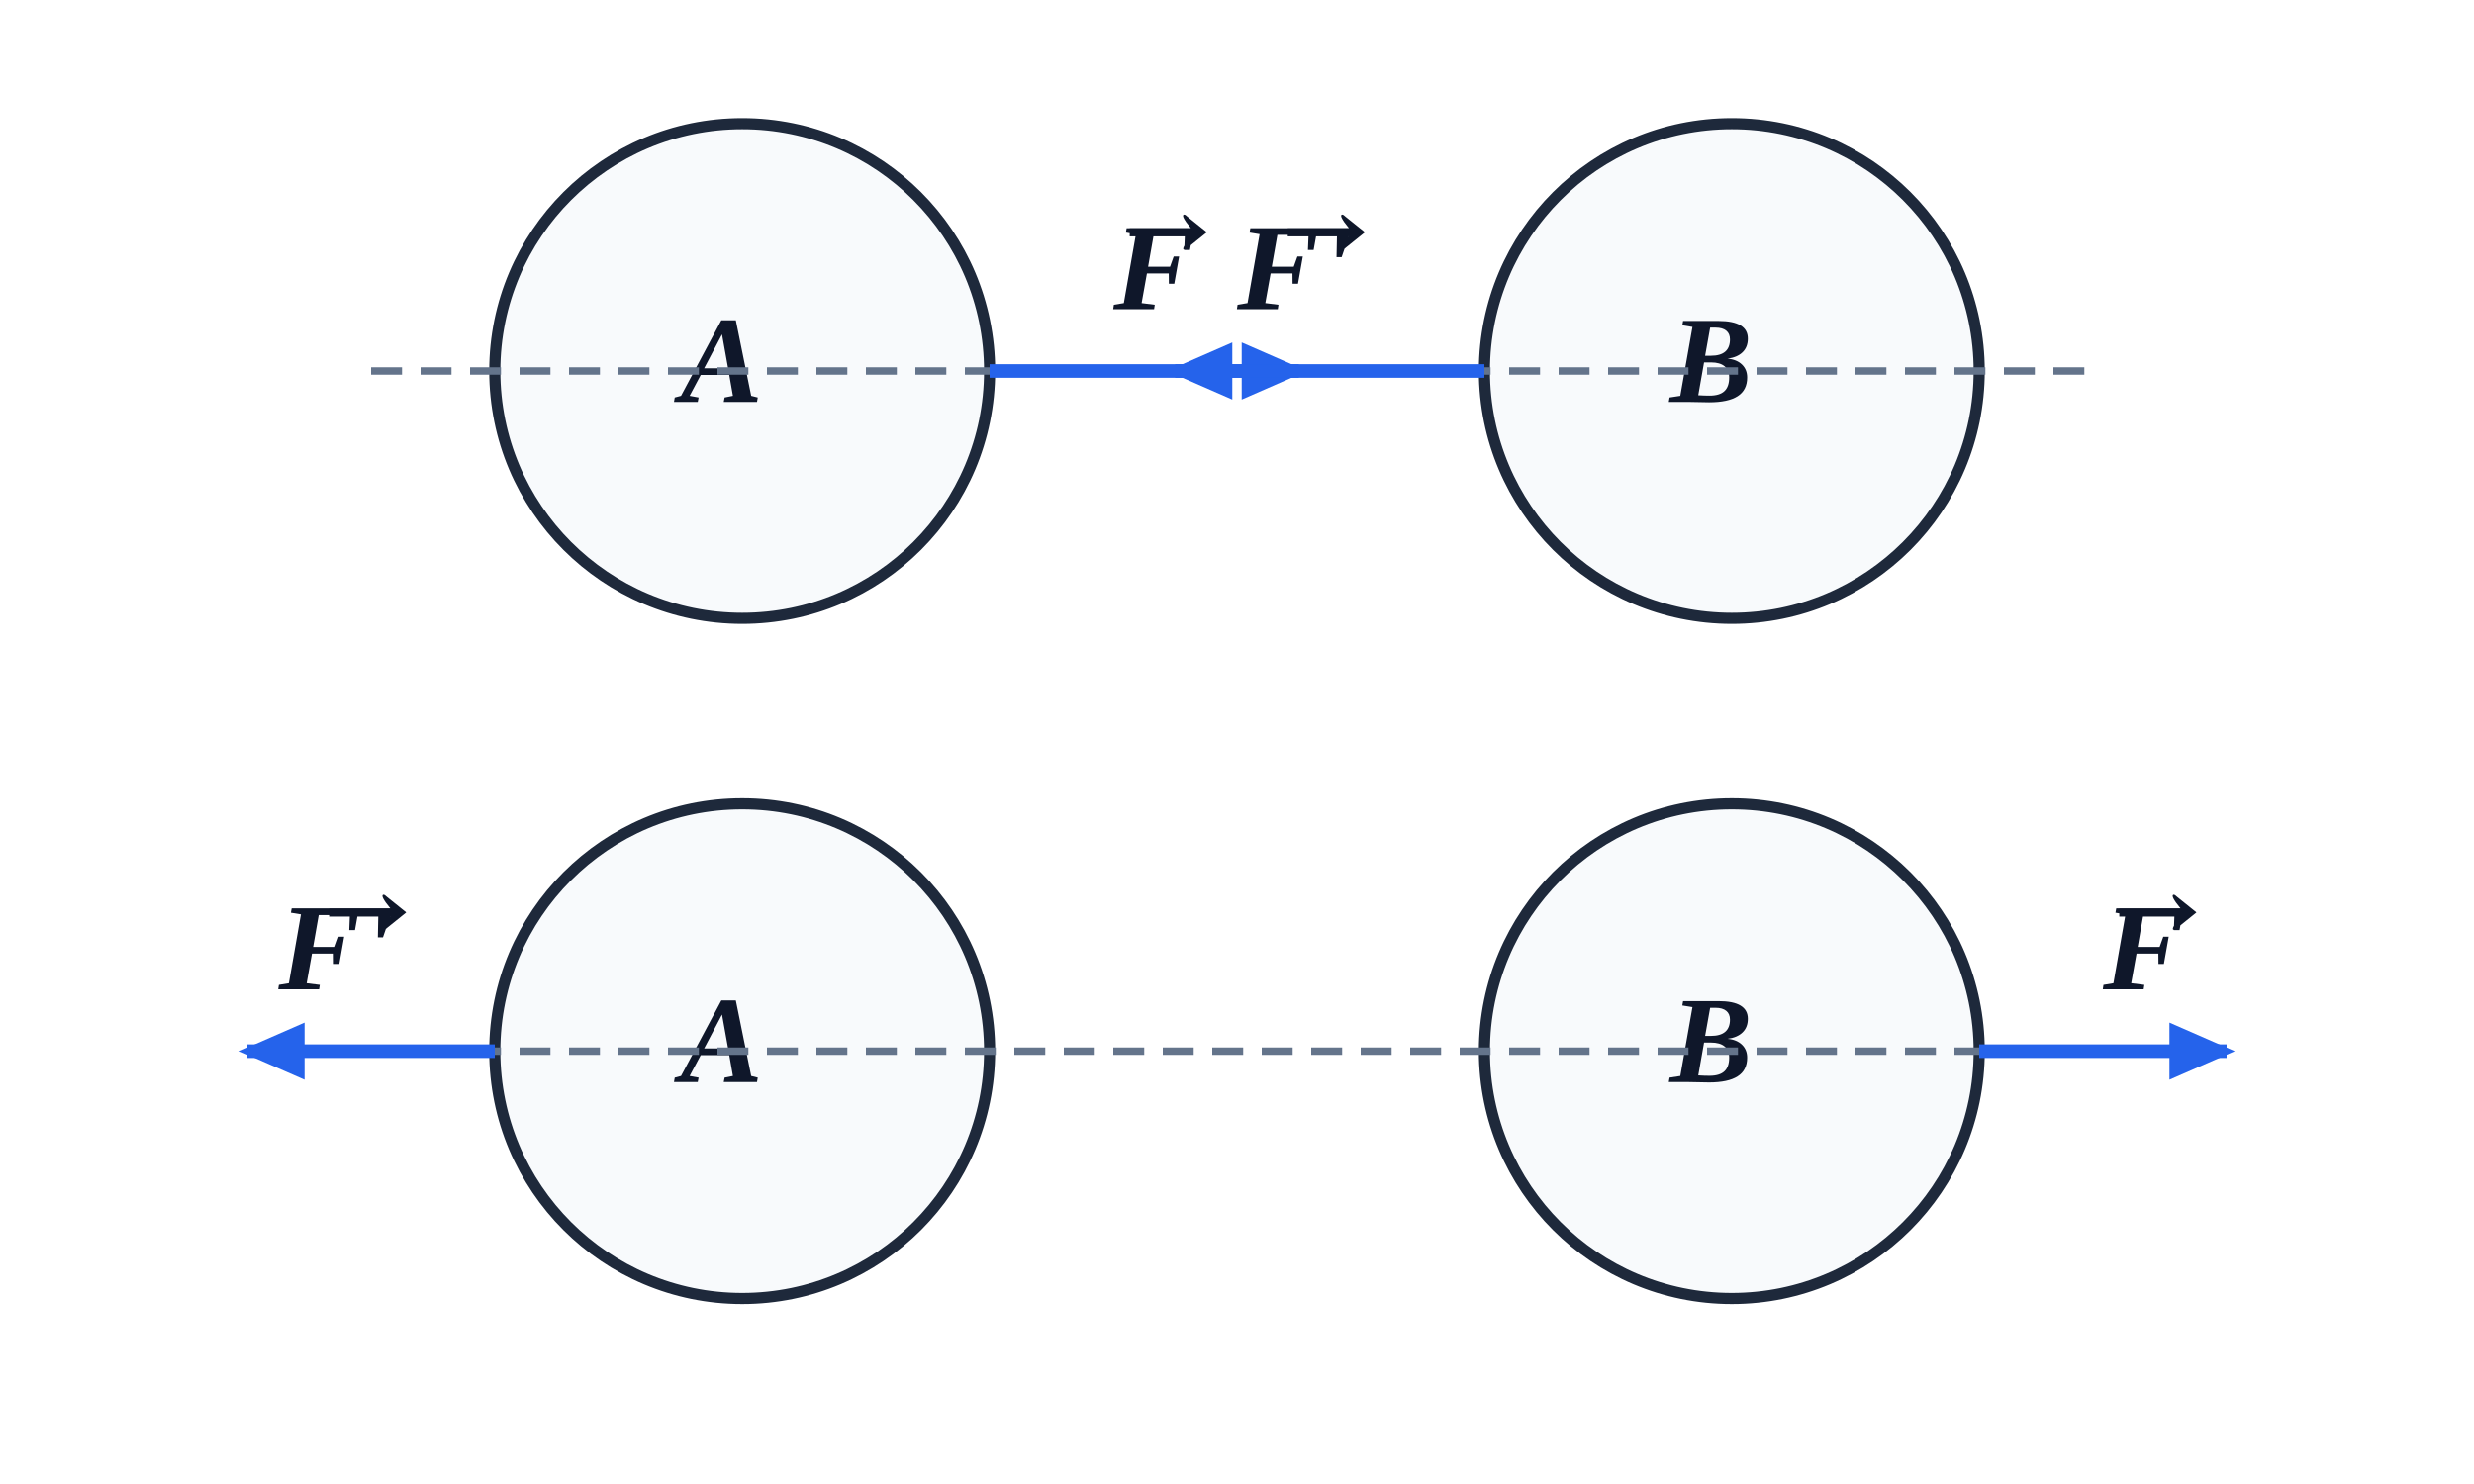
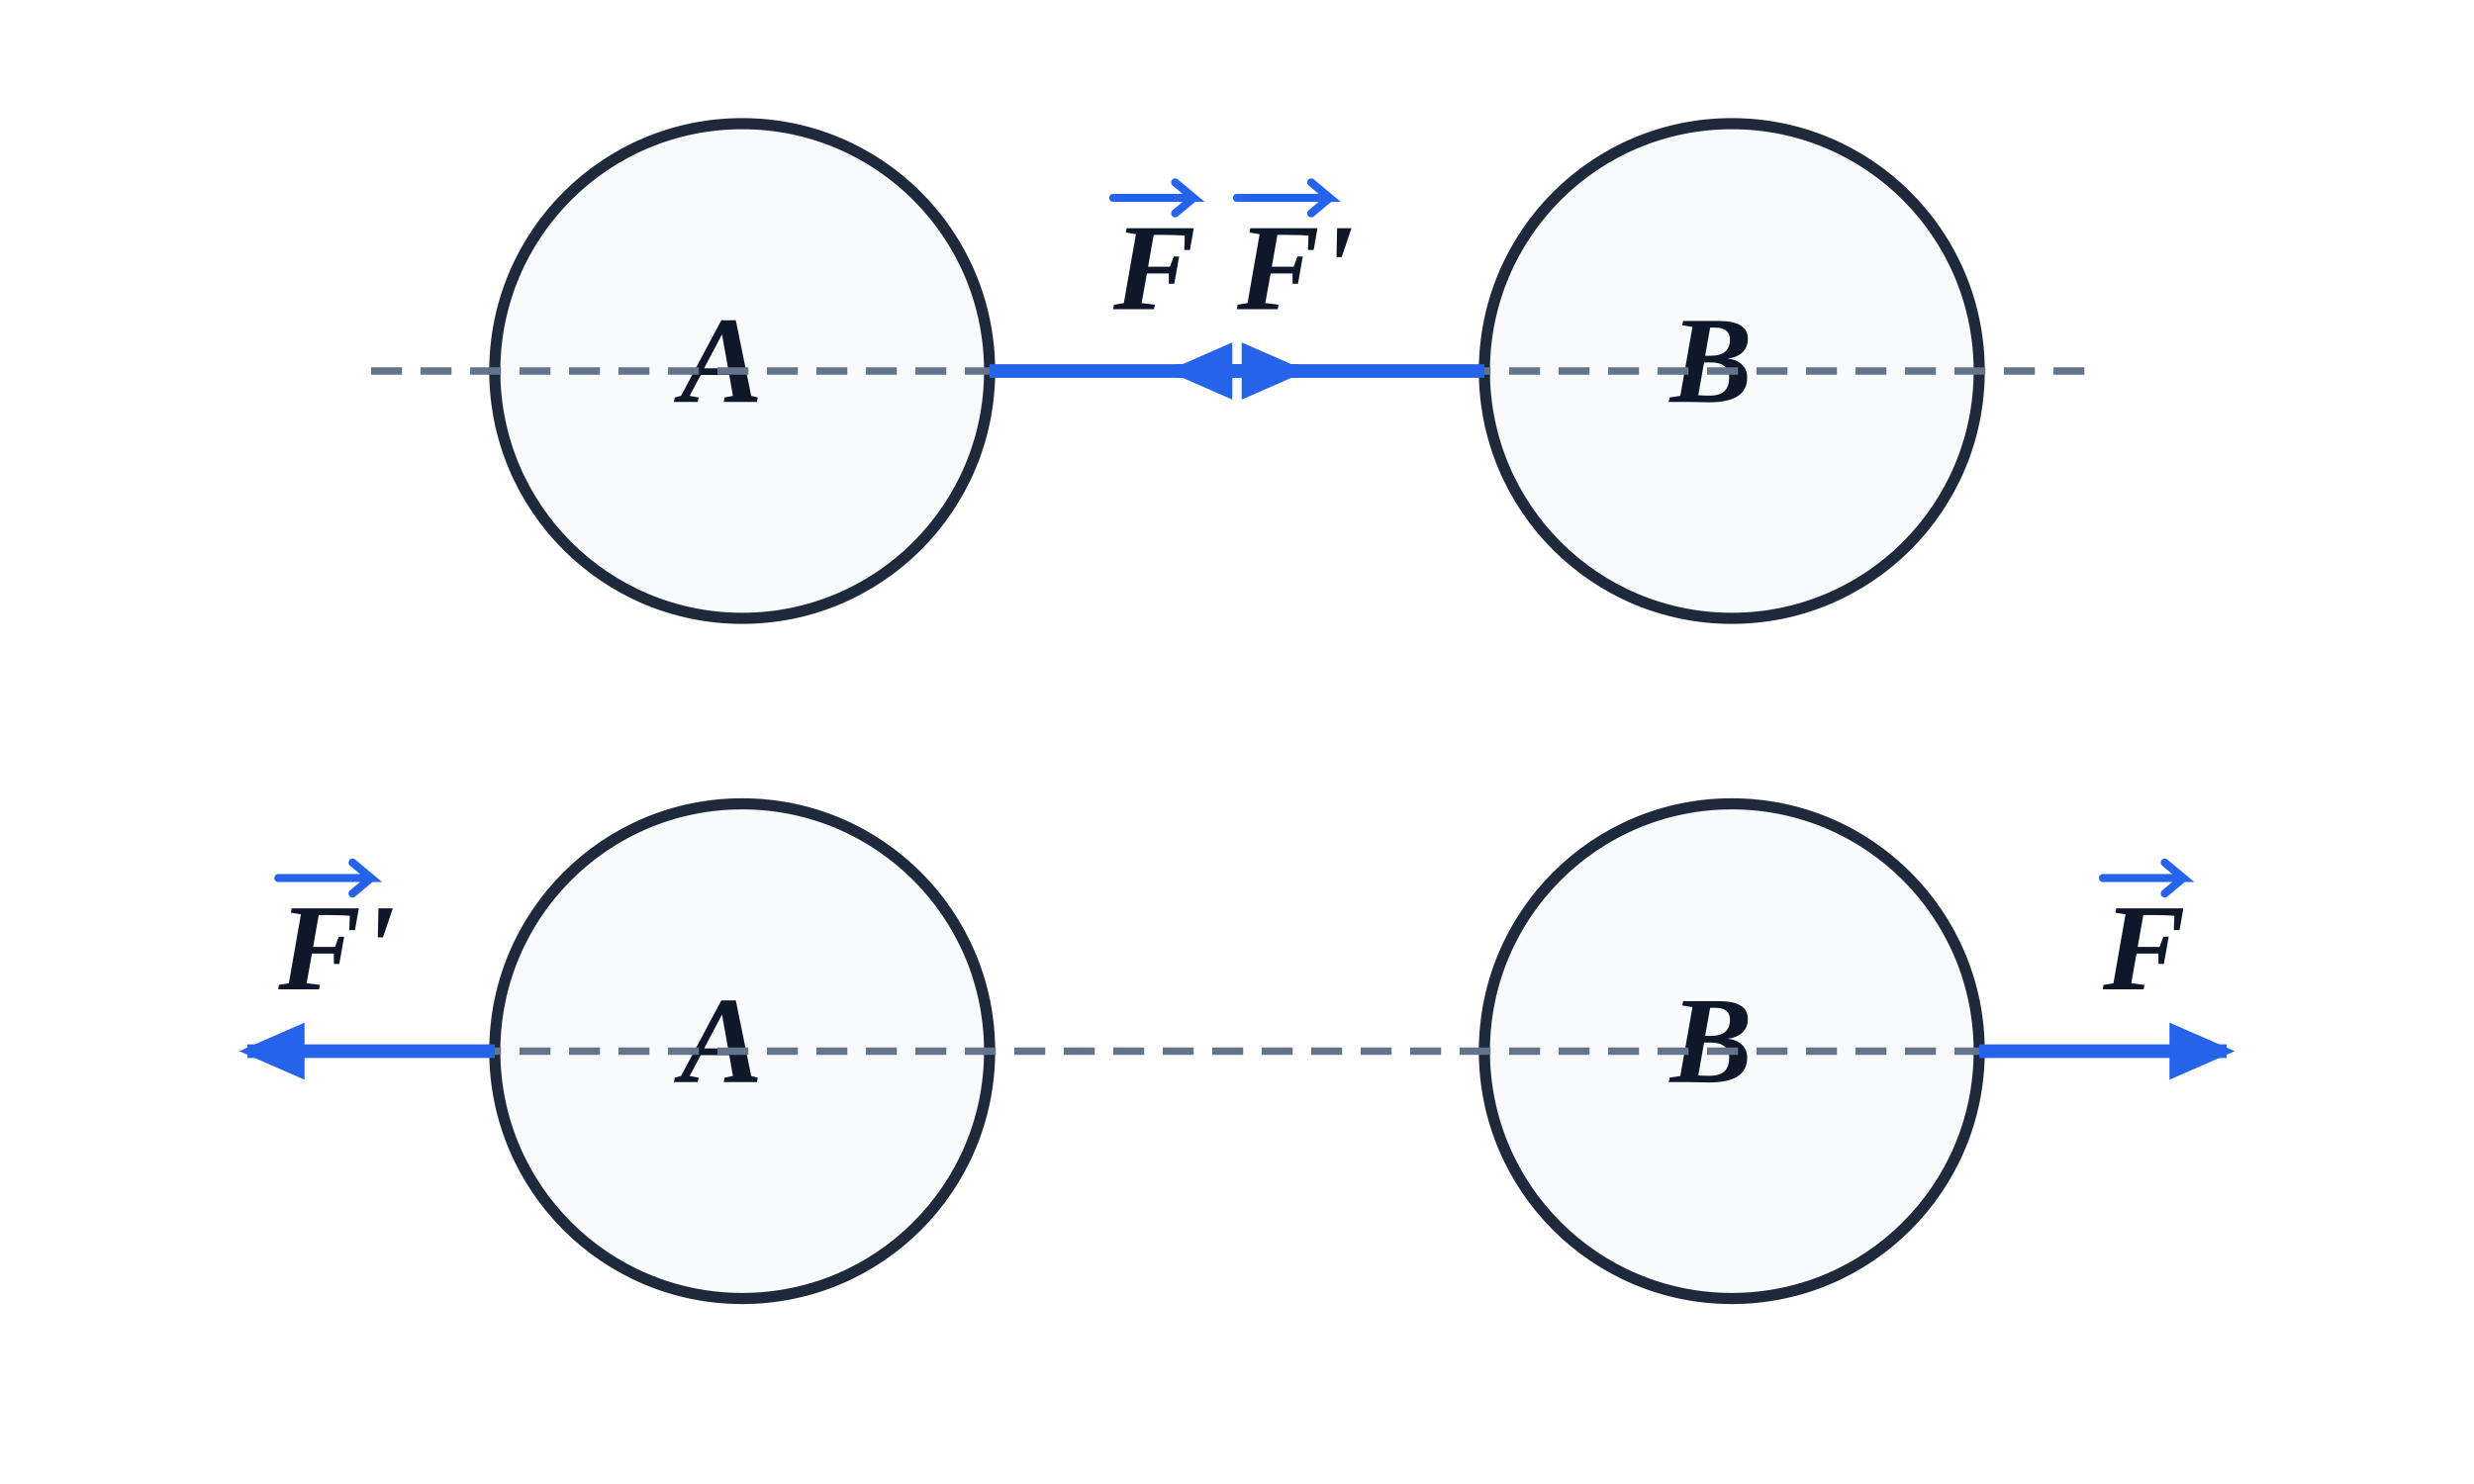
<svg xmlns="http://www.w3.org/2000/svg" viewBox="0 0 400 240" width="100%" height="100%">
  <defs>
    <marker id="arrow" viewBox="0 0 10 10" refX="7" refY="5" markerWidth="6" markerHeight="6" orient="auto-start-reverse">
      <path d="M 0 1.5 L 8 5 L 0 8.5 z" fill="#1e293b" />
    </marker>
    <marker id="arrow-blue" viewBox="0 0 10 10" refX="7" refY="5" markerWidth="6" markerHeight="6" orient="auto-start-reverse">
      <path d="M 0 1.5 L 8 5 L 0 8.5 z" fill="#2563eb" />
    </marker>
    <marker id="arrow-red" viewBox="0 0 10 10" refX="7" refY="5" markerWidth="6" markerHeight="6" orient="auto-start-reverse">
      <path d="M 0 1.5 L 8 5 L 0 8.5 z" fill="#dc2626" />
    </marker>
    <pattern id="hatch" width="8" height="8" patternTransform="rotate(45 0 0)" patternUnits="userSpaceOnUse">
      <line x1="0" y1="0" x2="0" y2="8" stroke="#94a3b8" stroke-width="1.2" />
    </pattern>
  </defs>
  <style>
-     text { font-family: 'Times New Roman', serif; }
+     text { font-family: 'Times New Roman', 'Cambria Math', serif; }
    .lbl { font-size: 18px; font-style: italic; fill: #0f172a; }
-     .lbl-sub { font-size: 14px; font-style: italic; fill: #0f172a; }
    .lbl-bold { font-size: 20px; font-style: italic; font-weight: bold; fill: #0f172a; }
    .vec { stroke: #2563eb; stroke-width: 2.2; }
    .axis { stroke: #64748b; stroke-width: 1.2; stroke-dasharray: 5,3; }
    .solid { stroke: #1e293b; stroke-width: 1.8; fill: #f8fafc; }
  </style>
  <g transform="translate(0, 10)">
    <circle cx="120" cy="50" r="40" class="solid" />
    <text x="110" y="55" class="lbl-bold">A</text>
    <circle cx="280" cy="50" r="40" class="solid" />
    <text x="270" y="55" class="lbl-bold">B</text>
    <line x1="60" y1="50" x2="340" y2="50" class="axis" />
    <line x1="160" y1="50" x2="210" y2="50" class="vec" marker-end="url(#arrow-blue)" />
-     <text x="180" y="40" class="lbl-bold" fill="#2563eb">F⃗</text>
+     <g>
+       <text x="180" y="40" class="lbl-bold" fill="#2563eb">F</text>
+       <path d="M 180 22 h 13 l -3 -2.5 m 3 2.5 l -3 2.5" fill="none" stroke="#2563eb" stroke-width="1.3" stroke-linecap="round" />
+     </g>
    <line x1="240" y1="50" x2="190" y2="50" class="vec" marker-end="url(#arrow-blue)" />
-     <text x="200" y="40" class="lbl-bold" fill="#2563eb">F'⃗</text>
+     <g>
+       <text x="200" y="40" class="lbl-bold" fill="#2563eb">F'</text>
+       <path d="M 200 22 h 15 l -3 -2.5 m 3 2.5 l -3 2.5" fill="none" stroke="#2563eb" stroke-width="1.3" stroke-linecap="round" />
+     </g>
  </g>
  <g transform="translate(0, 120)">
    <circle cx="120" cy="50" r="40" class="solid" />
    <text x="110" y="55" class="lbl-bold">A</text>
    <circle cx="280" cy="50" r="40" class="solid" />
    <text x="270" y="55" class="lbl-bold">B</text>
    <line x1="60" y1="50" x2="340" y2="50" class="axis" />
    <line x1="80" y1="50" x2="40" y2="50" class="vec" marker-end="url(#arrow-blue)" />
-     <text x="45" y="40" class="lbl-bold" fill="#2563eb">F'⃗</text>
+     <g>
+       <text x="45" y="40" class="lbl-bold" fill="#2563eb">F'</text>
+       <path d="M 45 22 h 15 l -3 -2.5 m 3 2.5 l -3 2.5" fill="none" stroke="#2563eb" stroke-width="1.3" stroke-linecap="round" />
+     </g>
    <line x1="320" y1="50" x2="360" y2="50" class="vec" marker-end="url(#arrow-blue)" />
-     <text x="340" y="40" class="lbl-bold" fill="#2563eb">F⃗</text>
+     <g>
+       <text x="340" y="40" class="lbl-bold" fill="#2563eb">F</text>
+       <path d="M 340 22 h 13 l -3 -2.5 m 3 2.5 l -3 2.5" fill="none" stroke="#2563eb" stroke-width="1.3" stroke-linecap="round" />
+     </g>
  </g>
</svg>
